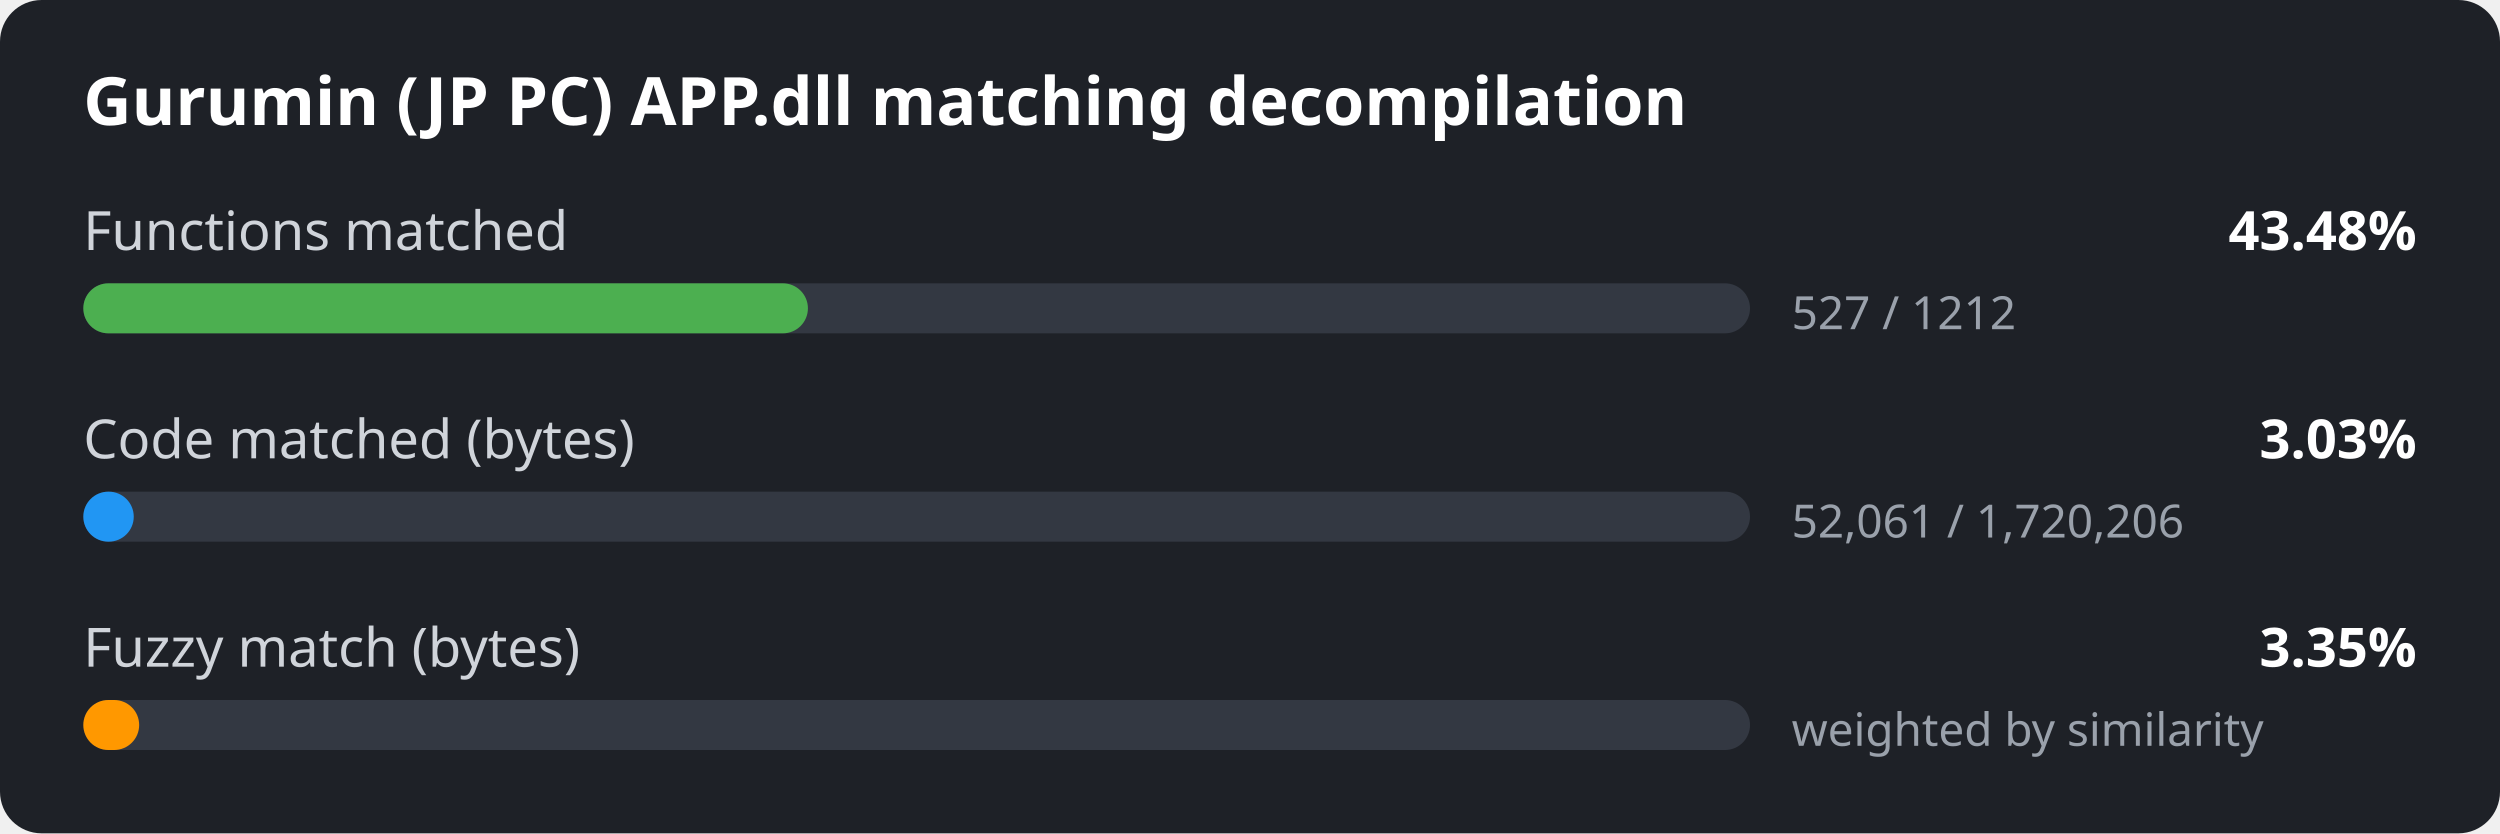
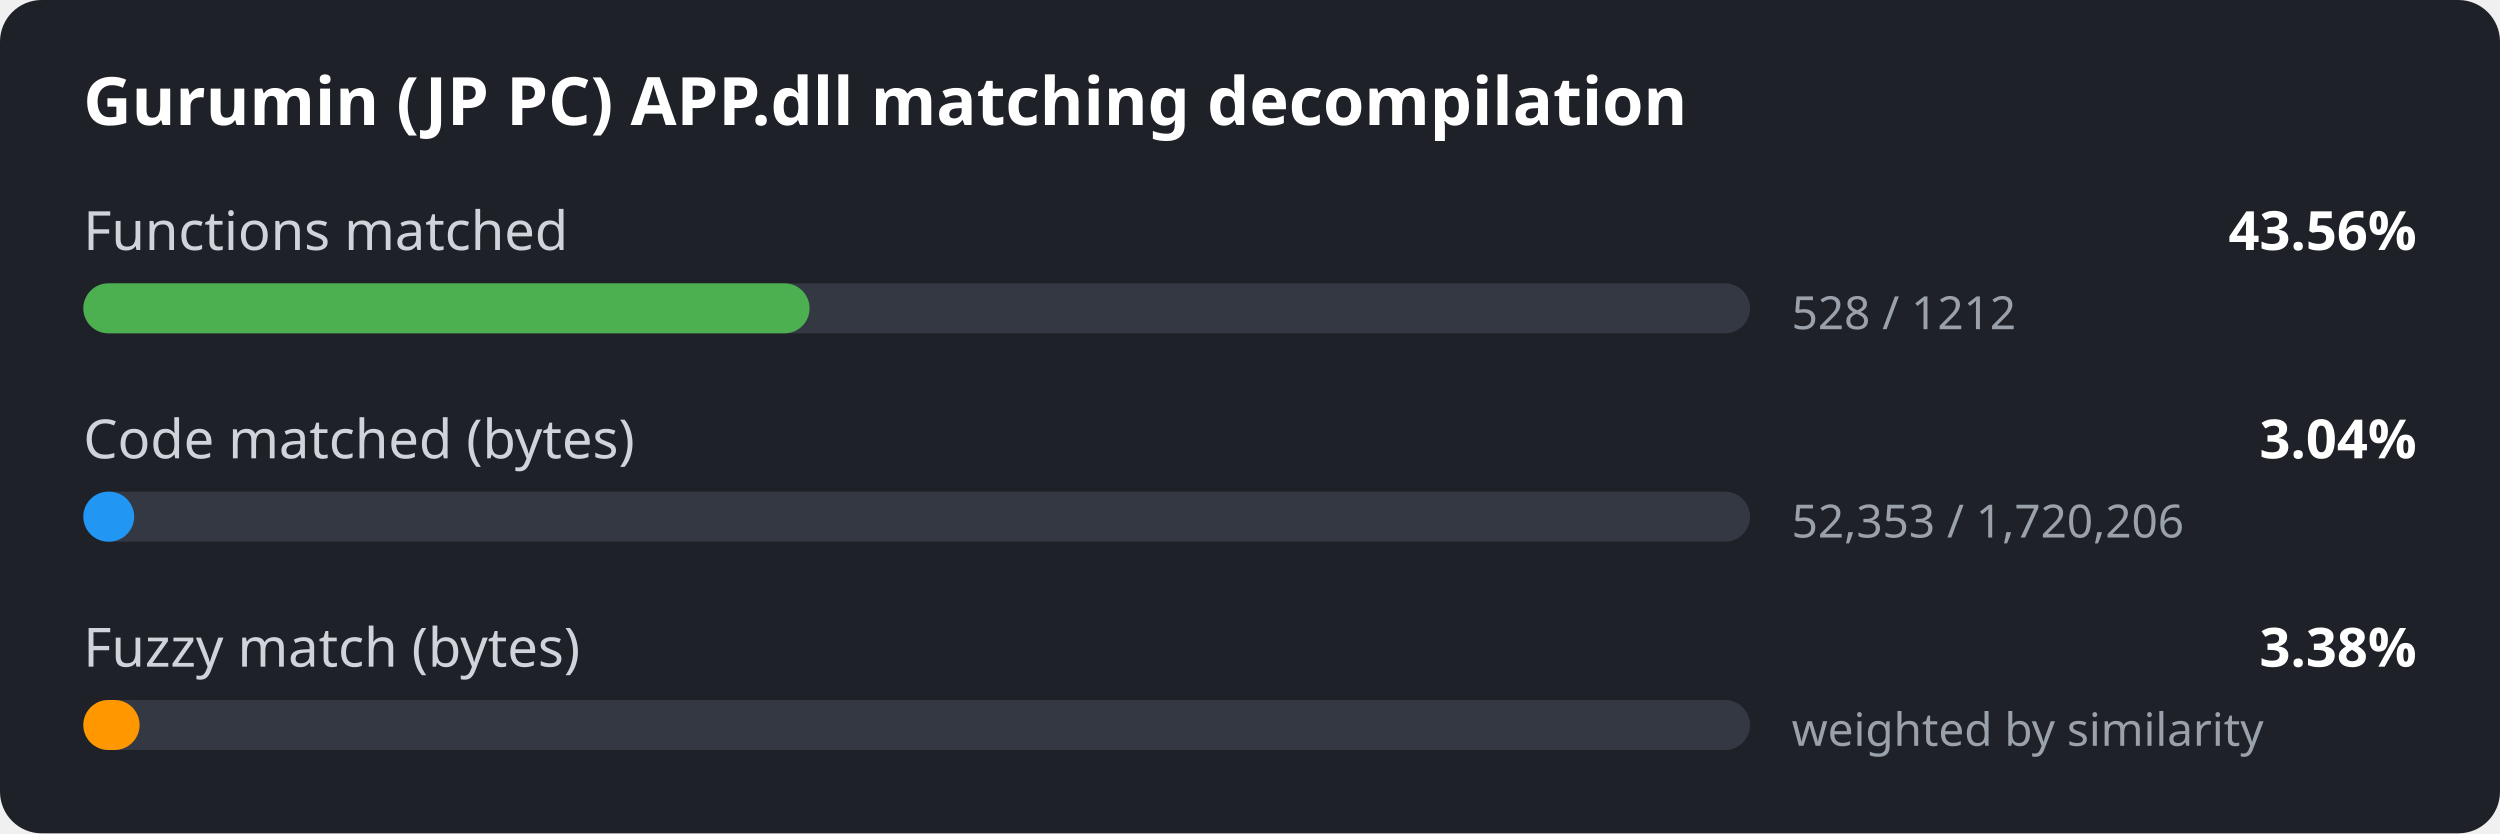
<svg xmlns="http://www.w3.org/2000/svg" width="600" height="200" viewBox="0 0 600 200">
  <style>
.bg { fill: #1e2127; }
.title { font: 600 16px sans-serif; fill: #ffffff; }
.label { font: 13px sans-serif; fill: #d0d4da; }
.value { font: 600 13px sans-serif; fill: #ffffff; }
.detail { font: 11px sans-serif; fill: #9aa1ab; }
.track { fill: #333842; }
</style>
  <rect width="600" height="200" rx="10" class="bg" />
  <text x="20" y="30" class="title">Gurumin (JP PC) APP.dll matching decompilation</text>
  <text x="20" y="60" class="label">Functions matched</text>
-   <text x="580" y="60" class="value" text-anchor="end">43.48%</text>
+   <text x="580" y="60" class="value" text-anchor="end">43.56%</text>
  <rect x="20" y="68" width="400" height="12" rx="6" class="track" />
-   <rect x="20" y="68" width="173.9" height="12" rx="6" fill="#4caf50" />
-   <text x="430" y="79" class="detail">527 / 1212</text>
+   <rect x="20" y="68" width="174.3" height="12" rx="6" fill="#4caf50" />
+   <text x="430" y="79" class="detail">528 / 1212</text>
  <text x="20" y="110" class="label">Code matched (bytes)</text>
-   <text x="580" y="110" class="value" text-anchor="end">3.03%</text>
+   <text x="580" y="110" class="value" text-anchor="end">3.04%</text>
  <rect x="20" y="118" width="400" height="12" rx="6" class="track" />
-   <rect x="20" y="118" width="12.1" height="12" rx="6" fill="#2196f3" />
-   <text x="430" y="129" class="detail">52,061 / 1,720,206</text>
+   <rect x="20" y="118" width="12.2" height="12" rx="6" fill="#2196f3" />
+   <text x="430" y="129" class="detail">52,353 / 1,720,206</text>
  <text x="20" y="160" class="label">Fuzzy match (bytes)</text>
-   <text x="580" y="160" class="value" text-anchor="end">3.35%</text>
+   <text x="580" y="160" class="value" text-anchor="end">3.38%</text>
  <rect x="20" y="168" width="400" height="12" rx="6" class="track" />
-   <rect x="20" y="168" width="13.4" height="12" rx="6" fill="#ff9800" />
+   <rect x="20" y="168" width="13.5" height="12" rx="6" fill="#ff9800" />
  <text x="430" y="179" class="detail">weighted by similarity</text>
</svg>
